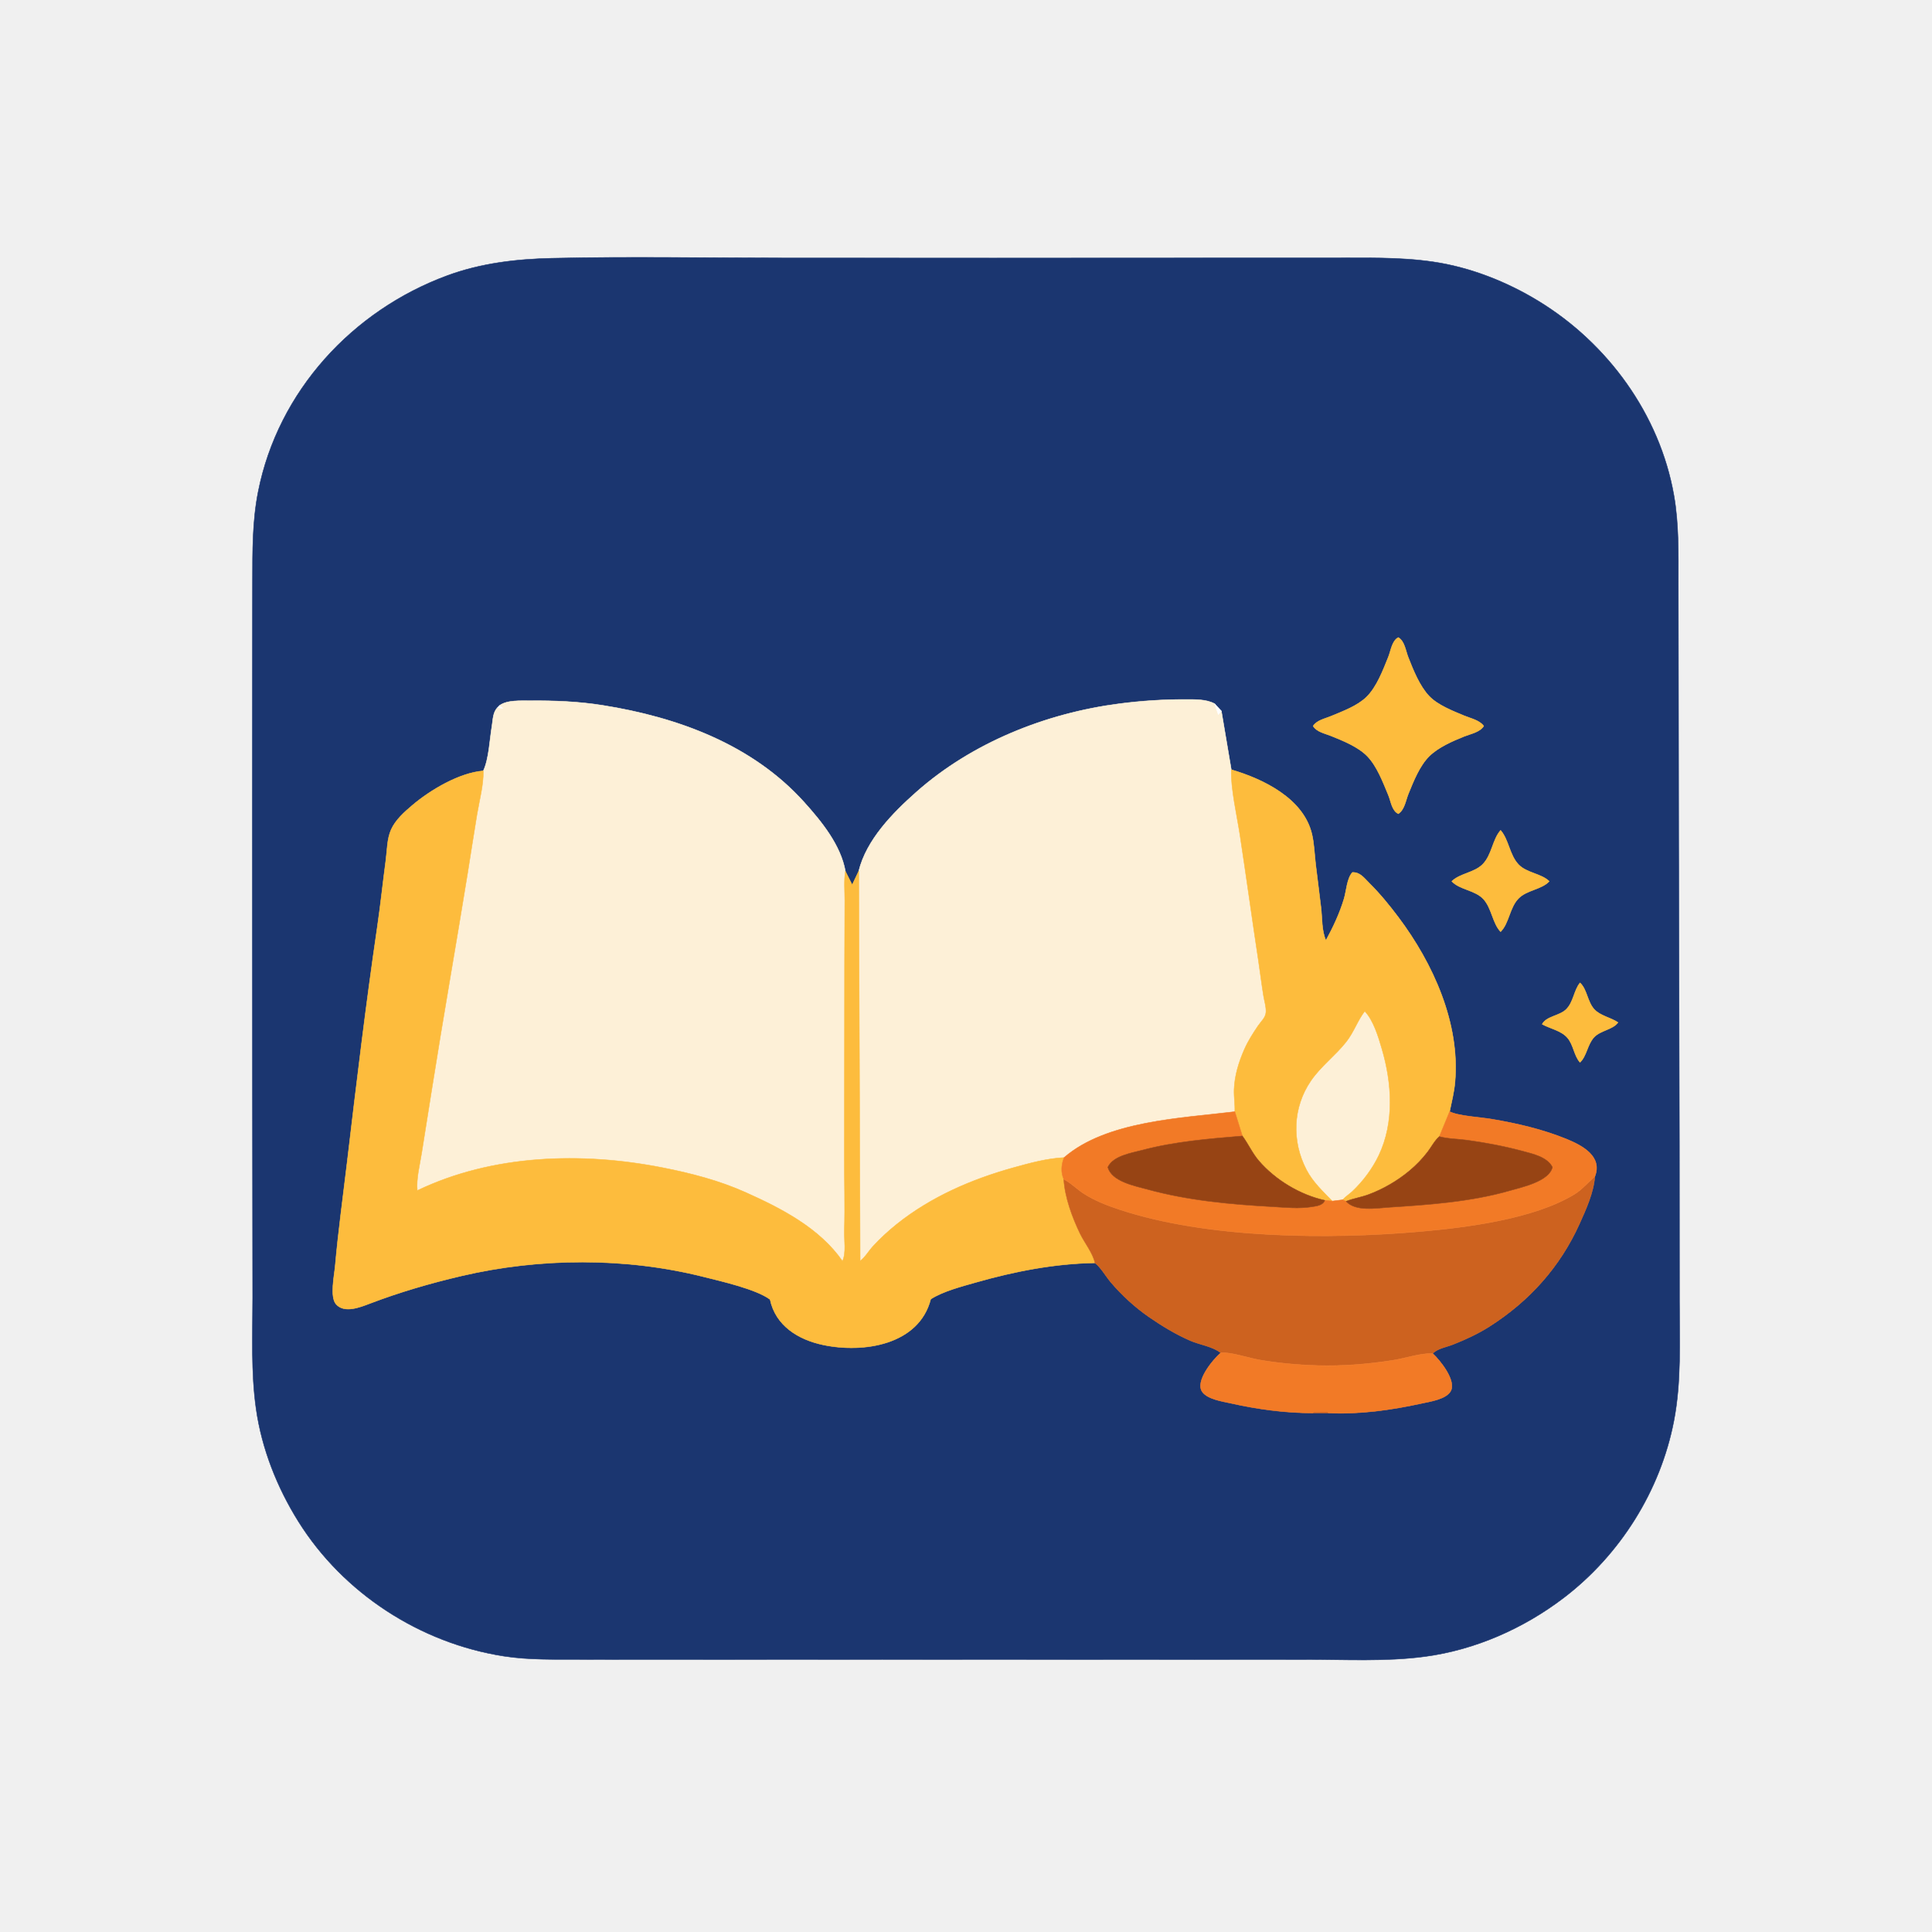
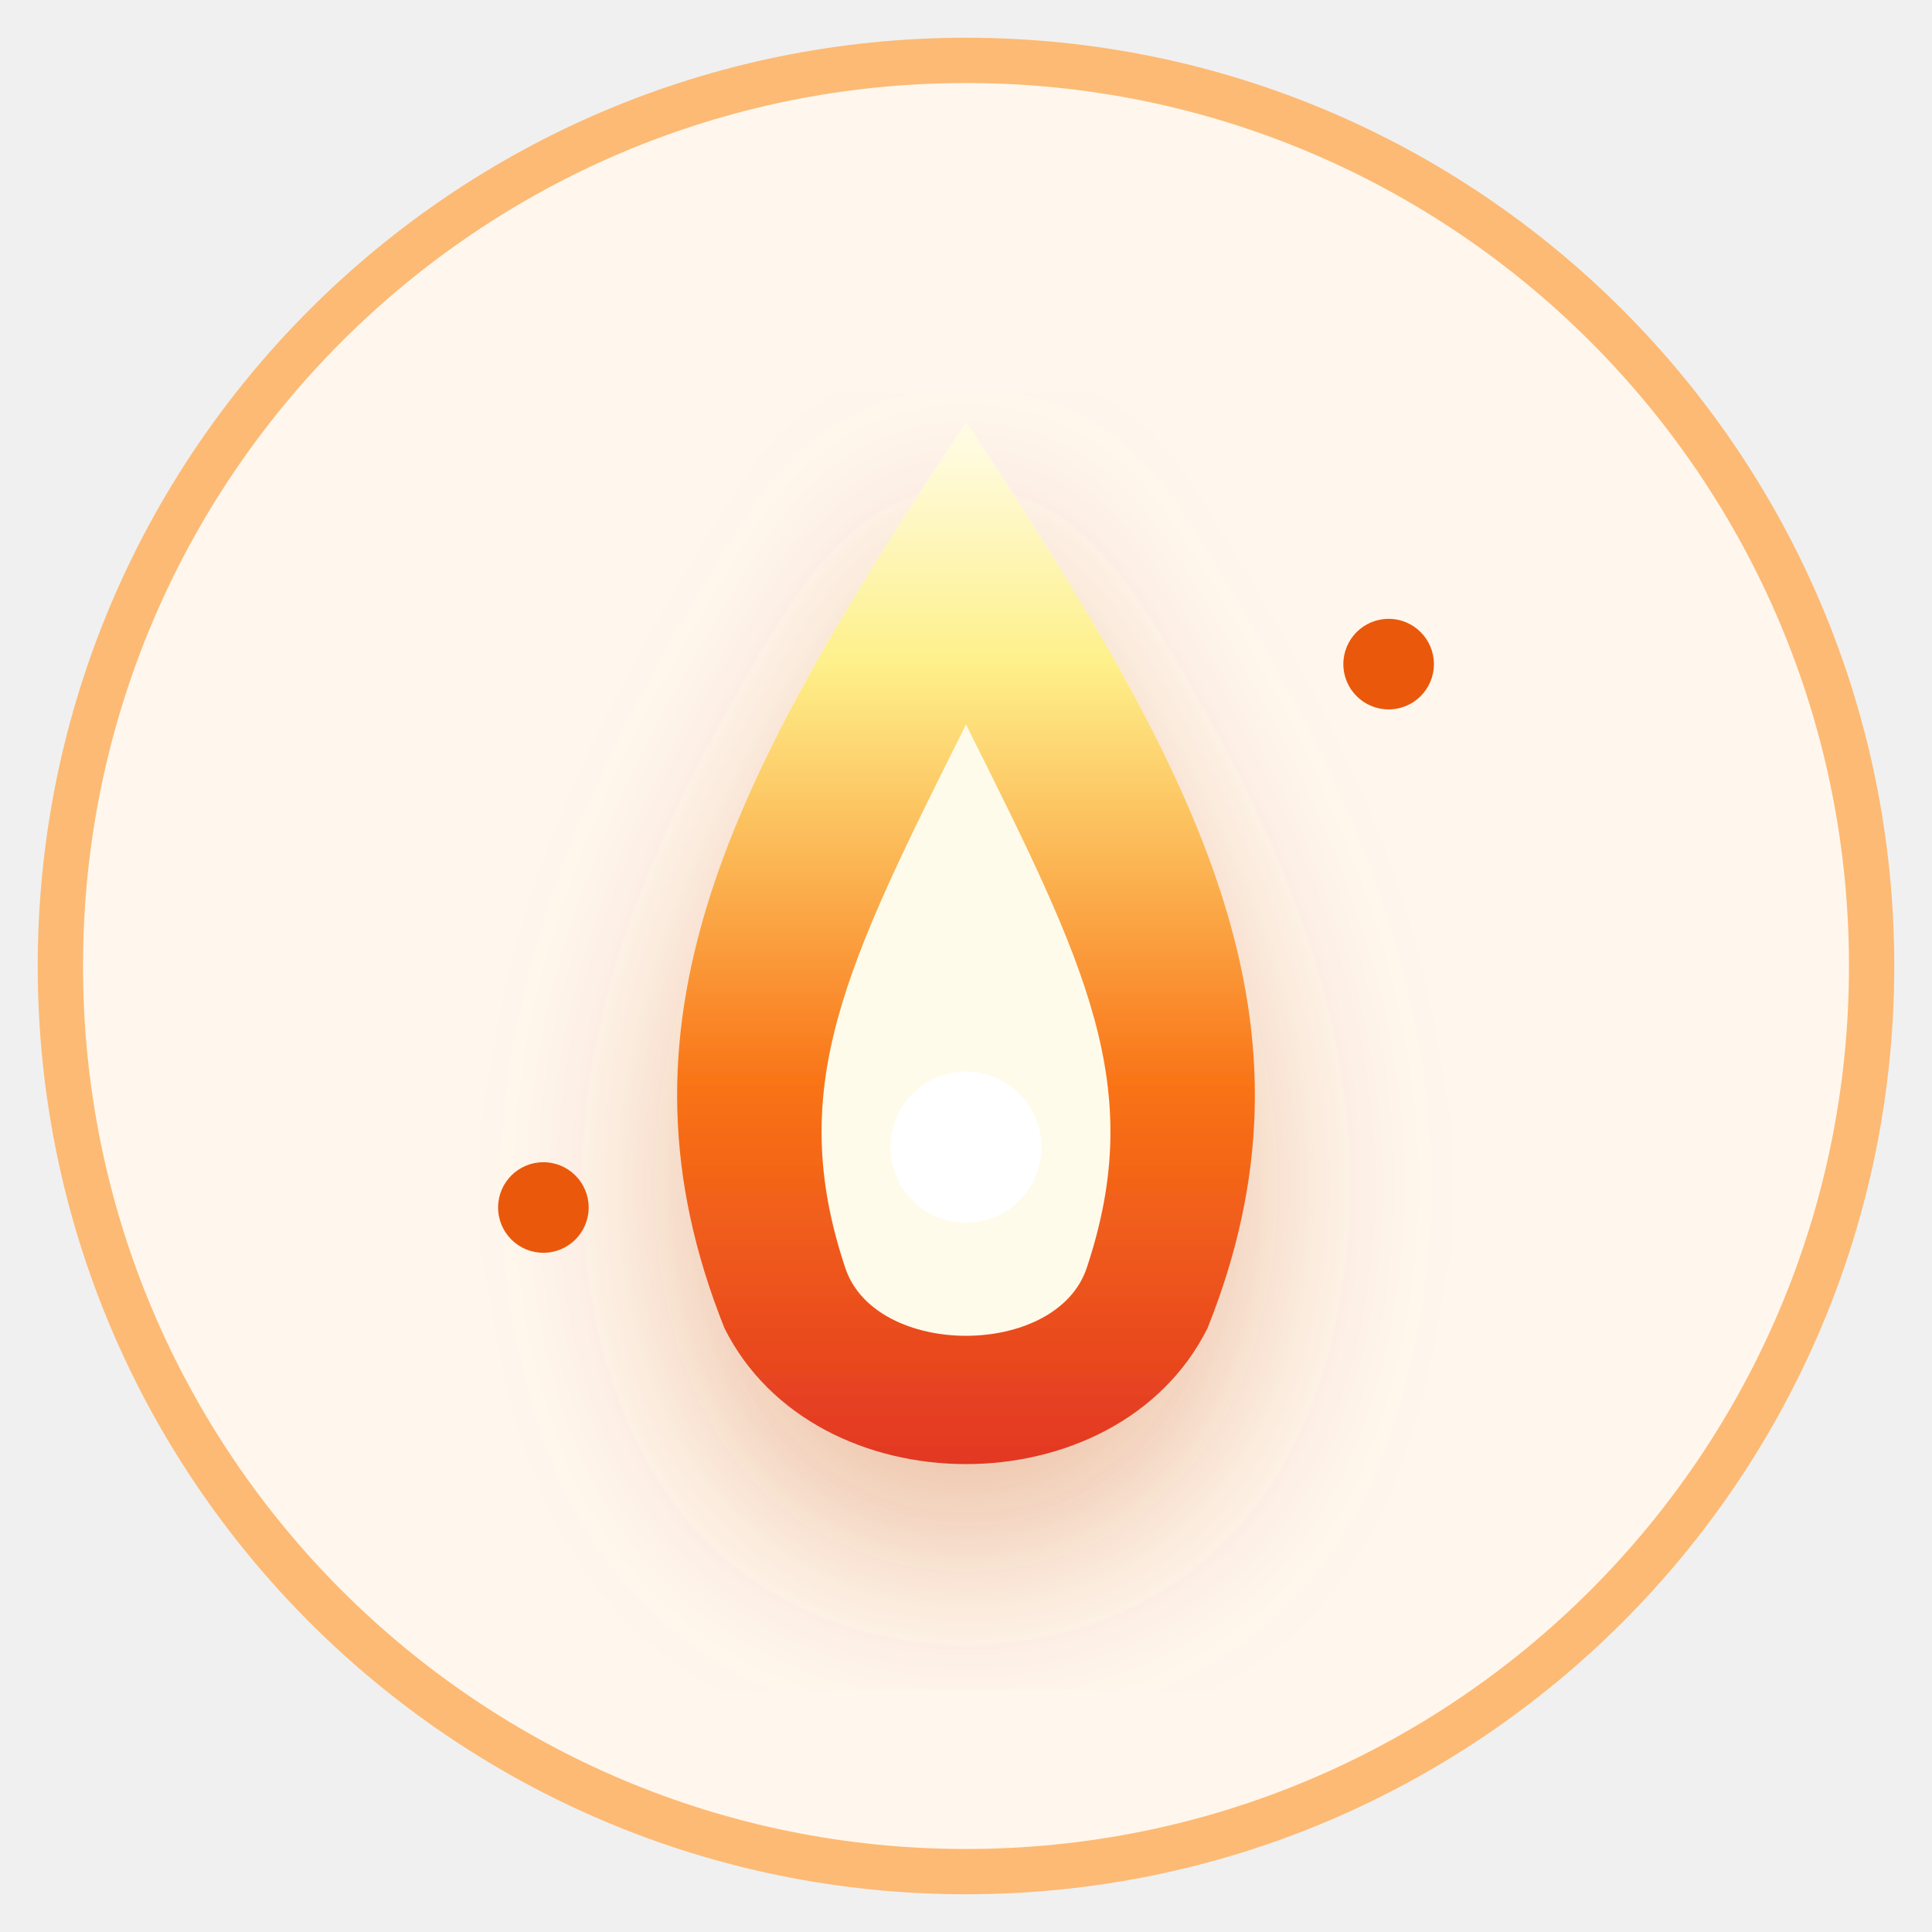
- <svg xmlns="http://www.w3.org/2000/svg" viewBox="0 0 1095 1095" width="1095" height="1095">
-   <path d="M312.69 146.36C356.25 145.35 399.92 146.18 443.5 146.2C523.17 146.24 602.83 146.3 682.5 146.19C706.17 146.16 729.83 146.15 753.5 146.19C773.12 146.22 792.85 145.54 812.33 148.41C833.23 151.49 853.85 159.61 871.85 170.58C911.23 194.57 940.61 234.9 948.7 280.61C951.61 297.06 951.22 313.86 951.22 330.5C951.22 348.83 951.29 367.17 951.3 385.5C951.34 502.84 951.96 620.16 951.87 737.5C951.86 760.14 953.02 783.03 948.7 805.38C941.05 844.94 918.22 881.25 886.2 905.65C863.45 922.98 835.98 935.13 807.53 938.89C785.14 941.86 762.04 940.51 739.5 940.55C697.83 940.62 656.17 940.55 614.5 940.55C538.17 940.55 461.83 940.44 385.5 940.56C366.5 940.59 347.5 940.57 328.5 940.51C314.17 940.46 299.72 940.86 285.51 938.65C238.2 931.27 194.58 903.06 169.13 862.35C157.06 843.06 148.36 821.09 145.16 798.5C142.2 777.71 143.22 756.44 143.22 735.5C143.22 705.17 143.14 674.83 143.12 644.5C143.1 607.5 143.06 570.5 143.04 533.5C143 482.5 143.03 431.5 143.06 380.5C143.07 363.5 143.09 346.5 143.12 329.5C143.15 312.35 142.99 295.48 146.35 278.58C157.63 221.74 199.76 175.96 253.61 156.15C272.59 149.17 292.58 146.83 312.69 146.36ZM792.5 361.31C788.85 363.34 788.37 368.67 786.86 372.4C783.87 379.79 780.32 389.33 774.52 395.02C769.3 400.13 761.04 403.13 754.43 405.9C750.88 407.39 746.38 408.17 744.24 411.5C746.34 414.86 750.86 415.65 754.44 417.1C761.19 419.82 769.77 423.26 774.93 428.58C780.47 434.28 783.86 443.42 786.87 450.62C788.45 454.42 788.78 459.25 792.5 461.22C796.09 458.88 796.68 453.68 798.29 449.75C801.16 442.74 804.58 434 810.06 428.58C815.13 423.56 823.28 419.99 829.82 417.38C833.68 415.84 838.59 415.05 840.94 411.5C838.5 408.17 833.58 407.21 829.81 405.64C823.37 402.95 814.87 399.67 809.98 394.52C804.55 388.79 800.95 379.7 798.11 372.46C796.65 368.74 796.08 363.37 792.5 361.31ZM486.71 493.71C485.47 496.31 484.24 498.9 483 501.5C481.71 498.95 480.42 496.39 479.14 493.84C476.52 478.99 465.63 465.63 455.81 454.71C426.37 421.97 384 406.5 341.55 399.76C328.03 397.61 314.18 397.03 300.5 397.17C295.17 397.22 287.46 396.63 283.08 399.88C282.72 400.26 282.37 400.64 282.01 401.03C279.33 403.62 279.42 407.88 278.82 411.48C277.55 419.01 277.13 430.17 273.93 436.91C260.44 437.94 244 447.7 233.8 456.33C229.28 460.15 224.14 464.69 221.69 470.21C219.32 475.53 219.46 481.74 218.7 487.44C217 500.11 215.69 512.83 213.83 525.48C207.33 569.67 202.04 614.14 196.78 658.5C194.45 678.16 191.72 697.78 189.97 717.5C189.49 722.85 186.91 734.95 190.41 739.09C195.02 744.52 204.03 740.92 209.42 738.86C226.44 732.36 243.82 727.3 261.55 723.15C305.91 712.77 354.57 712.49 398.76 723.64C408.66 726.13 428.64 730.63 436.46 736.5C439.59 751.35 452.4 759.24 466.46 762.22C489.26 767.06 520.8 762.32 527.5 736.32C534.23 731.88 545.49 728.98 553.36 726.74C575.22 720.51 597.79 716.14 620.59 715.77C624.17 718.63 626.63 723.26 629.66 726.83C635.9 734.16 643.23 740.88 651.15 746.37C658.56 751.5 666.36 756.23 674.64 759.84C679.92 762.14 687.46 763.13 691.87 766.76C687.49 770.55 677.03 783.02 681.52 788.98C684.61 793.08 692.75 794.24 697.39 795.28C712.53 798.68 728.47 800.86 744 800.84C747 800.84 750 800.84 753 800.85C770.5 801.7 788.7 799.15 805.77 795.39C810.42 794.36 819.37 793.11 822.1 788.6C825.66 782.72 816.21 770.97 811.99 767.13C814.63 764.27 819.84 763.46 823.56 761.99C830.67 759.18 837.8 755.88 844.26 751.76C866.79 737.39 884.14 718.1 895.18 693.67C898.9 685.43 903.23 675.88 903.91 666.82C908.37 655.42 896.81 649.26 887.85 645.6C874.29 640.07 859.84 636.73 845.45 634.29C839.4 633.26 826.28 632.52 821.6 630C822.74 624.53 824.13 619.02 824.63 613.44C827.63 580 812.25 546.12 792.58 519.9C787.47 513.08 782.07 506.49 776.01 500.47C773.04 497.52 770.79 494.27 766.5 494.46C763.36 497.92 763.11 504.86 761.77 509.36C759.3 517.62 755.61 525.44 751.5 533C749.02 527.61 749.41 520.46 748.71 514.54C747.75 506.36 746.67 498.2 745.69 490.03C745 484.36 744.87 478.41 743.57 472.84C738.84 452.53 715.86 441.5 697.86 436.23C695.98 425.15 694.11 414.07 692.24 403C690.97 401.62 689.7 400.24 688.43 398.87C683.71 396.2 676.9 396.46 671.5 396.45C659.08 396.42 646.81 397.24 634.5 398.83C592.84 404.2 551 420.89 519.37 448.9C506.07 460.68 491.08 475.9 486.71 493.71ZM850.5 470.6C845.84 475.9 845.61 484.53 840.35 489.86C835.56 494.7 827.53 494.93 822.83 499.5C827.43 504.39 836.15 504.42 840.87 509.67C845.51 514.85 845.94 523.27 850.5 528.06C855.37 523.19 855.54 514.36 860.68 509.16C865.43 504.36 873.68 504.18 878.06 499.5C873.45 495.03 865.16 494.82 860.58 489.92C855.51 484.5 855.14 475.95 850.5 470.6ZM895.5 557.05C891.97 561.43 891.83 568.05 887.63 572.13C883.84 575.82 876.38 575.97 874.07 580.5C878.59 582.99 884.84 584.08 888.36 588.14C891.86 592.18 892.06 598.22 895.5 602.11C899.34 598.45 899.64 592.01 903.43 587.91C907.17 583.87 914.01 583.66 917.03 579.5C912.88 576.67 906.97 575.81 903.51 571.99C899.64 567.71 899.48 560.67 895.5 557.05Z" fill="#1b3670" fill-rule="evenodd" stroke="#1b3670" stroke-width="0.25" stroke-linejoin="round" />
-   <path d="M688.43 398.87C689.12 400.91 689.81 402.96 690.5 405C691.08 404.33 691.66 403.66 692.24 403C694.11 414.07 695.98 425.15 697.86 436.23C697.48 446.89 701.13 462.45 702.79 473.38C706.4 497.06 709.64 520.79 713.24 544.48C714.25 551.14 715.04 557.84 716.14 564.49C716.62 567.39 717.63 570.55 717.52 573.5C717.39 576.71 714.74 578.87 713.01 581.43C710.12 585.7 707.35 590.01 705.27 594.75C702.1 601.95 699.74 609.57 699.45 617.5C699.3 621.71 700.02 625.88 699.86 630.06C669.63 633.76 627.01 635.27 603.09 656.07C593.46 656.52 583.68 659.21 574.42 661.78C550.7 668.37 527.67 678.32 508.31 693.79C503.57 697.58 498.94 701.84 494.83 706.3C492.36 708.98 490.28 712.66 487.5 714.69C487.24 641.03 486.97 567.37 486.71 493.71C491.08 475.9 506.07 460.68 519.37 448.9C551 420.89 592.84 404.2 634.5 398.83C646.81 397.24 659.08 396.42 671.5 396.45C676.9 396.46 683.71 396.2 688.43 398.87ZM479.14 493.84C478.25 499.25 478.82 504.98 478.8 510.5C478.75 522.5 478.72 534.5 478.68 546.5C478.59 582.5 478.66 618.5 478.55 654.5C478.51 668.82 478.98 683.19 478.56 697.5C478.4 702.99 479.7 709.96 477.5 714.78C464.52 696.05 442.89 684.91 422.63 675.83C407.64 669.11 391.62 664.96 375.54 661.8C329.71 652.77 279.17 654.25 236.5 674.76C235.85 668.11 237.93 660.18 238.98 653.5C240.86 641.49 242.81 629.51 244.71 617.5C251.19 576.45 258.46 535.51 265.09 494.48C266.86 483.51 268.51 472.51 270.35 461.55C271.7 453.53 274.05 445.03 273.93 436.91C277.13 430.17 277.55 419.01 278.82 411.48C279.42 407.88 279.33 403.62 282.01 401.03C283.01 401.18 284 401.34 285 401.5C284.36 400.96 283.72 400.42 283.08 399.88C287.46 396.63 295.17 397.22 300.5 397.17C314.18 397.03 328.03 397.61 341.55 399.76C384 406.5 426.37 421.97 455.81 454.71C465.63 465.63 476.52 478.99 479.14 493.84ZM760.99 680.01C759.02 680.25 757.05 680.5 755.08 680.74C749.73 675.19 744.13 670.05 740.47 663.04C732.04 646.9 732.6 627.72 742.96 612.57C748.63 604.28 756.82 598.3 762.99 590.48C767.3 585.01 769.56 578.15 773.5 573.12C778.45 578.27 781.22 587.65 783.21 594.43C788.93 613.83 790.4 636.11 781.44 654.89C777.86 662.37 772.61 669.4 766.61 675.11C764.78 676.84 762.59 678.16 760.99 680.01Z" fill="#fdf0d7" fill-rule="evenodd" stroke="#fdf0d7" stroke-width="0.25" stroke-linejoin="round" />
-   <path d="M792.5 361.31C796.08 363.37 796.65 368.74 798.11 372.46C800.95 379.7 804.55 388.79 809.98 394.52C814.87 399.67 823.37 402.95 829.81 405.64C833.58 407.21 838.5 408.17 840.94 411.5C838.59 415.05 833.68 415.84 829.82 417.38C823.28 419.99 815.13 423.56 810.06 428.58C804.58 434 801.16 442.74 798.29 449.75C796.68 453.68 796.09 458.88 792.5 461.22C788.78 459.25 788.45 454.42 786.87 450.62C783.86 443.42 780.47 434.28 774.93 428.58C769.77 423.26 761.19 419.82 754.44 417.1C750.86 415.65 746.34 414.86 744.24 411.5C746.38 408.17 750.88 407.39 754.43 405.9C761.04 403.13 769.3 400.13 774.52 395.02C780.32 389.33 783.87 379.79 786.86 372.4C788.37 368.67 788.85 363.34 792.5 361.31ZM697.86 436.23C715.86 441.5 738.84 452.53 743.57 472.84C744.87 478.41 745 484.36 745.69 490.03C746.67 498.2 747.75 506.36 748.71 514.54C749.41 520.46 749.02 527.61 751.5 533C755.61 525.44 759.3 517.62 761.77 509.36C763.11 504.86 763.36 497.92 766.5 494.46C770.79 494.27 773.04 497.52 776.01 500.47C782.07 506.49 787.47 513.08 792.58 519.9C812.25 546.12 827.63 580 824.63 613.44C824.13 619.02 822.74 624.53 821.6 630C819.66 634.72 817.72 639.44 815.78 644.17C813.13 646.4 811.36 649.96 809.25 652.74C806.29 656.64 802.73 660.34 798.97 663.48C792.09 669.23 783.95 673.99 775.52 677.09C771.4 678.6 766.99 679.27 762.92 680.87C762.28 680.58 761.63 680.3 760.99 680.01C762.59 678.16 764.78 676.84 766.61 675.11C772.61 669.4 777.86 662.37 781.44 654.89C790.4 636.11 788.93 613.83 783.21 594.43C781.22 587.65 778.45 578.27 773.5 573.12C769.56 578.15 767.3 585.01 762.99 590.48C756.82 598.3 748.63 604.28 742.96 612.57C732.6 627.72 732.04 646.9 740.47 663.04C744.13 670.05 749.73 675.19 755.08 680.74C753.67 680.6 752.25 680.45 750.84 680.31C736.85 677.22 722.88 668.81 713.52 657.97C709.78 653.64 707.49 648.36 704.15 643.84C702.72 639.24 701.29 634.65 699.86 630.06C700.02 625.88 699.3 621.71 699.45 617.5C699.74 609.57 702.1 601.95 705.27 594.75C707.35 590.01 710.12 585.7 713.01 581.43C714.74 578.87 717.39 576.71 717.52 573.5C717.63 570.55 716.62 567.39 716.14 564.49C715.04 557.84 714.25 551.14 713.24 544.48C709.64 520.79 706.4 497.06 702.79 473.38C701.13 462.45 697.48 446.89 697.86 436.23ZM273.93 436.91C274.05 445.03 271.7 453.53 270.35 461.55C268.51 472.51 266.86 483.51 265.09 494.48C258.46 535.51 251.19 576.45 244.71 617.5C242.81 629.51 240.86 641.49 238.98 653.5C237.93 660.18 235.85 668.11 236.5 674.76C279.17 654.25 329.71 652.77 375.54 661.8C391.62 664.96 407.64 669.11 422.63 675.83C442.89 684.91 464.52 696.05 477.5 714.78C479.7 709.96 478.4 702.99 478.56 697.5C478.98 683.19 478.51 668.82 478.55 654.5C478.66 618.5 478.59 582.5 478.68 546.5C478.72 534.5 478.75 522.5 478.8 510.5C478.82 504.98 478.25 499.25 479.14 493.84C480.42 496.39 481.71 498.95 483 501.5C484.24 498.9 485.47 496.31 486.71 493.71C486.97 567.37 487.24 641.03 487.5 714.69C490.28 712.66 492.36 708.98 494.83 706.3C498.94 701.84 503.57 697.58 508.31 693.79C527.67 678.32 550.7 668.37 574.42 661.78C583.68 659.21 593.46 656.52 603.09 656.07C601.47 660.15 601.18 664.47 602.91 668.39C603.54 678.65 607.74 690.05 612.22 699.28C614.74 704.45 619.46 710.25 620.59 715.77C597.79 716.14 575.22 720.51 553.36 726.74C545.49 728.98 534.23 731.88 527.5 736.32C520.8 762.32 489.26 767.06 466.46 762.22C452.4 759.24 439.59 751.35 436.46 736.5C428.64 730.63 408.66 726.13 398.76 723.64C354.57 712.49 305.91 712.77 261.55 723.15C243.82 727.3 226.44 732.36 209.42 738.86C204.03 740.92 195.02 744.52 190.41 739.09C186.91 734.95 189.49 722.85 189.97 717.5C191.72 697.78 194.45 678.16 196.78 658.5C202.04 614.14 207.33 569.67 213.83 525.48C215.69 512.83 217 500.11 218.7 487.44C219.46 481.74 219.32 475.53 221.69 470.21C224.14 464.69 229.28 460.15 233.8 456.33C244 447.7 260.44 437.94 273.93 436.91ZM850.5 470.6C855.14 475.95 855.51 484.5 860.58 489.92C865.16 494.82 873.45 495.03 878.06 499.5C873.68 504.18 865.43 504.36 860.68 509.16C855.54 514.36 855.37 523.19 850.5 528.06C845.94 523.27 845.51 514.85 840.87 509.67C836.15 504.42 827.43 504.39 822.83 499.5C827.53 494.93 835.56 494.7 840.35 489.86C845.61 484.53 845.84 475.9 850.5 470.6ZM895.5 557.05C899.48 560.67 899.64 567.71 903.51 571.99C906.97 575.81 912.88 576.67 917.03 579.5C914.01 583.66 907.17 583.87 903.43 587.91C899.64 592.01 899.34 598.45 895.5 602.11C892.06 598.22 891.86 592.18 888.36 588.14C884.84 584.08 878.59 582.99 874.07 580.5C876.38 575.97 883.84 575.82 887.63 572.13C891.83 568.05 891.97 561.43 895.5 557.05Z" fill="#fdbc3d" fill-rule="evenodd" stroke="#fdbc3d" stroke-width="0.25" stroke-linejoin="round" />
-   <path d="M903.91 666.82C903.23 675.88 898.9 685.43 895.18 693.67C884.14 718.1 866.79 737.39 844.26 751.76C837.8 755.88 830.67 759.18 823.56 761.99C819.84 763.46 814.63 764.27 811.99 767.13C804.59 766.97 796.83 769.82 789.5 770.97C775.27 773.2 760.91 774.36 746.5 773.93C735.5 773.6 724.41 772.6 713.57 770.72C707.97 769.74 696.92 766.09 691.87 766.76C687.46 763.13 679.92 762.14 674.64 759.84C666.36 756.23 658.56 751.5 651.15 746.37C643.23 740.88 635.9 734.16 629.66 726.83C626.63 723.26 624.17 718.63 620.59 715.77C619.46 710.25 614.74 704.45 612.22 699.28C607.74 690.05 603.54 678.65 602.91 668.39C606.12 669.78 610.67 674.17 614.12 676.4C620.46 680.5 627.66 683.27 634.8 685.62C684.59 701.99 752.65 702.55 804.5 698.03C831.05 695.72 869.29 690.91 892.33 676.87C896.73 674.18 900.09 670.04 903.91 666.82ZM753 800.85C750 800.84 747 800.84 744 800.84C744.17 800.64 744.33 800.45 744.5 800.25C747.17 800.24 749.83 800.23 752.5 800.23C752.67 800.43 752.83 800.64 753 800.85Z" fill="#cd621f" fill-rule="evenodd" stroke="#cd621f" stroke-width="0.25" stroke-linejoin="round" />
-   <path d="M699.86 630.06C701.29 634.65 702.72 639.24 704.15 643.84C685.27 645.41 665.83 646.98 647.46 651.86C641.03 653.56 631.05 655.03 627.89 661.5C629.99 669.67 643.36 672.17 650.48 674.12C673.57 680.44 697.68 682.62 721.5 683.94C728.93 684.36 736.08 685.15 743.47 683.98C746.3 683.53 749.82 683.16 750.84 680.31C752.25 680.45 753.67 680.6 755.08 680.74C757.05 680.5 759.02 680.25 760.99 680.01C761.63 680.3 762.28 680.58 762.92 680.87C768.28 686.79 779.97 684.74 787.5 684.25C810.1 682.8 833.58 681.14 855.46 674.88C862.55 672.86 878.03 669.58 879.86 661.5C876.82 655.71 868.99 654.05 863.09 652.46C852.77 649.67 842.07 647.66 831.48 646.2C826.3 645.49 820.81 645.54 815.78 644.17C817.72 639.44 819.66 634.72 821.6 630C826.28 632.52 839.4 633.26 845.45 634.29C859.84 636.73 874.29 640.07 887.85 645.6C896.81 649.26 908.37 655.42 903.91 666.82C900.09 670.04 896.73 674.18 892.33 676.87C869.29 690.91 831.05 695.72 804.5 698.03C752.65 702.55 684.59 701.99 634.8 685.62C627.66 683.27 620.46 680.5 614.12 676.4C610.67 674.17 606.12 669.78 602.91 668.39C601.18 664.47 601.47 660.15 603.09 656.07C627.01 635.27 669.63 633.76 699.86 630.06ZM811.99 767.13C816.21 770.97 825.66 782.72 822.1 788.6C819.37 793.11 810.42 794.36 805.77 795.39C788.7 799.15 770.5 801.7 753 800.85C752.83 800.64 752.67 800.43 752.5 800.23C749.83 800.23 747.17 800.24 744.5 800.25C744.33 800.45 744.17 800.64 744 800.84C728.47 800.86 712.53 798.68 697.39 795.28C692.75 794.24 684.61 793.08 681.52 788.98C677.03 783.02 687.49 770.55 691.87 766.76C696.92 766.09 707.97 769.74 713.57 770.72C724.41 772.6 735.5 773.6 746.5 773.93C760.91 774.36 775.27 773.2 789.5 770.97C796.83 769.82 804.59 766.97 811.99 767.13Z" fill="#f27a26" fill-rule="evenodd" stroke="#f27a26" stroke-width="0.25" stroke-linejoin="round" />
-   <path d="M704.15 643.84C707.49 648.36 709.78 653.64 713.52 657.97C722.88 668.81 736.85 677.22 750.84 680.31C749.82 683.16 746.3 683.53 743.47 683.98C736.08 685.15 728.93 684.36 721.5 683.94C697.68 682.62 673.57 680.44 650.48 674.12C643.36 672.17 629.99 669.67 627.89 661.5C631.05 655.03 641.03 653.56 647.46 651.86C665.83 646.98 685.27 645.41 704.15 643.84ZM815.78 644.17C820.81 645.54 826.3 645.49 831.48 646.2C842.07 647.66 852.77 649.67 863.09 652.46C868.99 654.05 876.82 655.71 879.86 661.5C878.03 669.58 862.55 672.86 855.46 674.88C833.58 681.14 810.1 682.8 787.5 684.25C779.97 684.74 768.28 686.79 762.92 680.87C766.99 679.27 771.4 678.6 775.52 677.09C783.95 673.99 792.09 669.23 798.97 663.48C802.73 660.34 806.29 656.64 809.25 652.74C811.36 649.96 813.13 646.4 815.78 644.17Z" fill="#974414" fill-rule="evenodd" stroke="#974414" stroke-width="0.25" stroke-linejoin="round" />
-   <path d="M688.43 398.87C689.7 400.24 690.97 401.62 692.24 403C691.66 403.66 691.08 404.33 690.5 405C689.81 402.96 689.12 400.91 688.43 398.87ZM283.08 399.88C283.72 400.42 284.36 400.96 285 401.5C284 401.34 283.01 401.18 282.01 401.03C282.37 400.64 282.72 400.26 283.08 399.88Z" fill="#ffffff" fill-rule="evenodd" stroke="#ffffff" stroke-width="0.25" stroke-linejoin="round" />
+ <svg xmlns="http://www.w3.org/2000/svg" width="64" height="64" viewBox="0 0 64 64" fill="none">
+   <defs>
+     <linearGradient id="faq2_flame" x1="32" y1="12" x2="32" y2="52" gradientUnits="userSpaceOnUse">
+       <stop offset="0%" stop-color="#FFFFFF" />
+       <stop offset="25%" stop-color="#FEF08A" />
+       <stop offset="60%" stop-color="#F97316" />
+       <stop offset="100%" stop-color="#DC2626" />
+     </linearGradient>
+     <filter id="faq2_glow" x="12" y="10" width="40" height="46" filterUnits="userSpaceOnUse">
+       <feDropShadow dx="0" dy="3" stdDeviation="3" flood-color="#C2410C" flood-opacity="0.3" />
+     </filter>
+   </defs>
+   <circle cx="32" cy="32" r="30" fill="#FFF7ED" stroke="#FDBA74" stroke-width="1.5" />
+   <g filter="url(#faq2_glow)">
+     <path d="M32 14 C24 26 20 34 24 44 C27 50 37 50 40 44 C44 34 40 26 32 14 Z" fill="url(#faq2_flame)" />
+     <path d="M32 24 C28 32 26 36 28 42 C29 45 35 45 36 42 C38 36 36 32 32 24 Z" fill="#FFFBEB" />
+     <circle cx="32" cy="38" r="2.5" fill="#FFFFFF" />
+   </g>
+   <circle cx="46" cy="22" r="1.5" fill="#EA580C" />
+   <circle cx="18" cy="40" r="1.5" fill="#EA580C" />
</svg>
